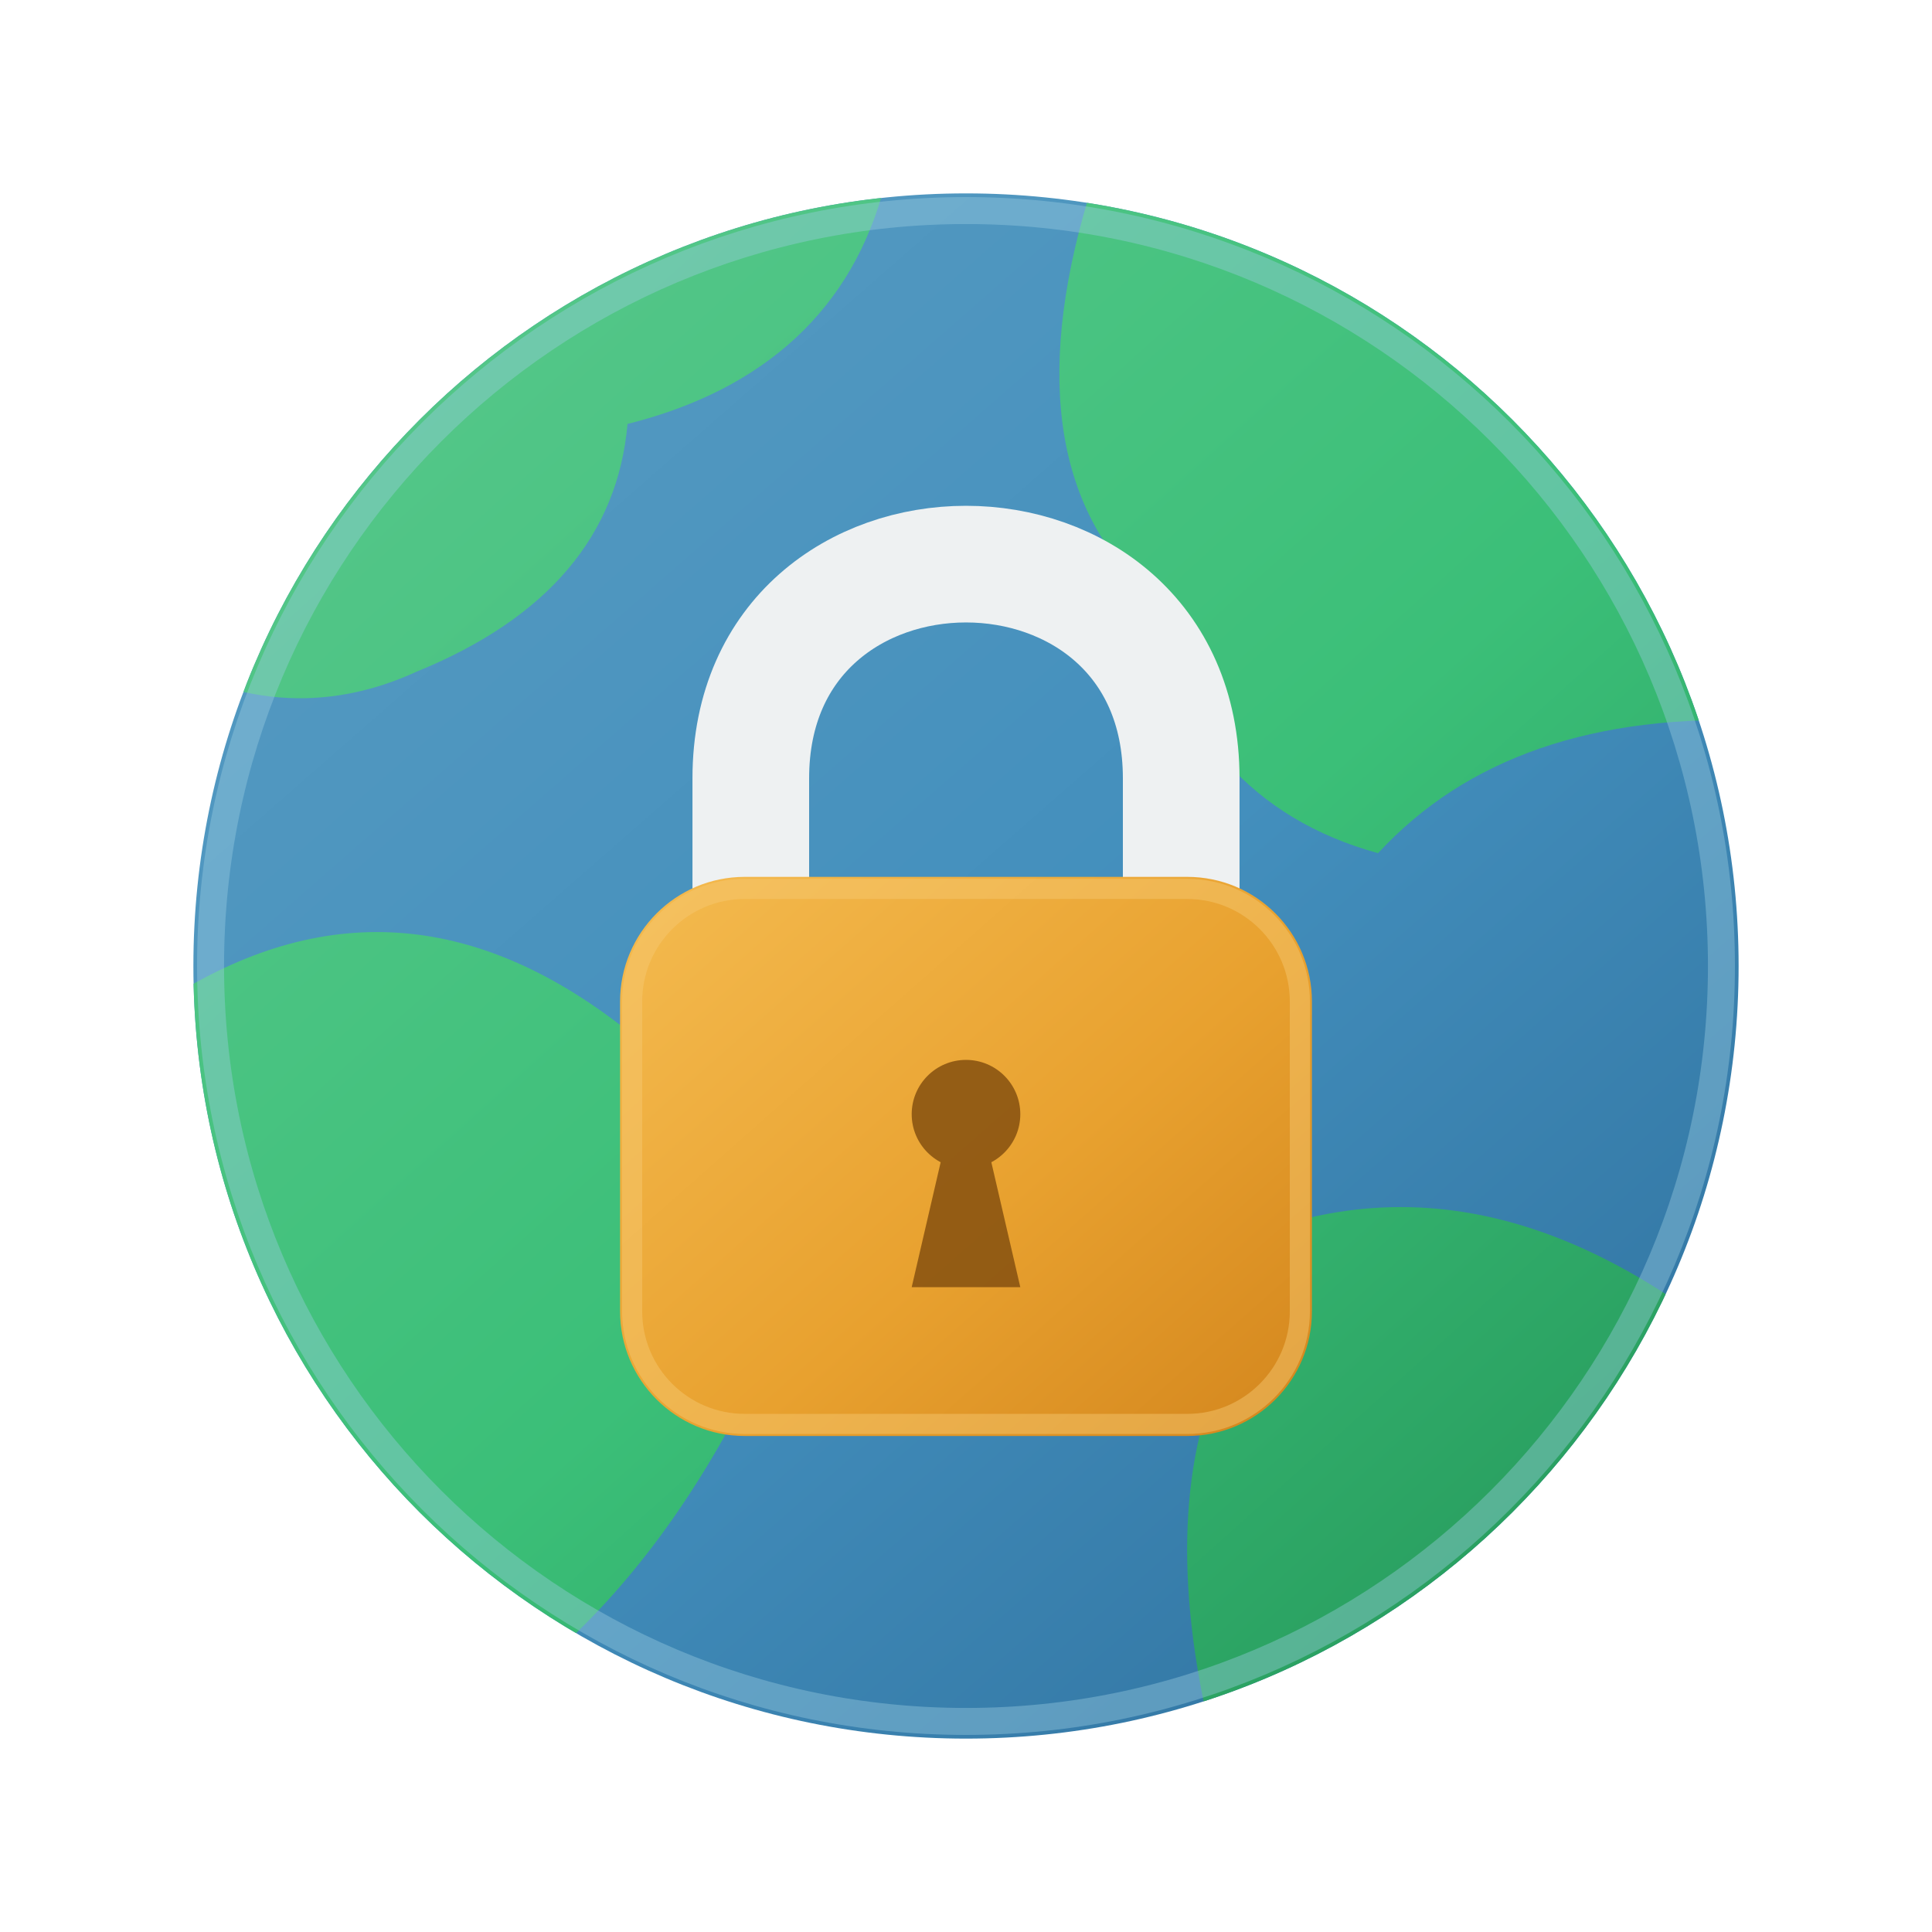
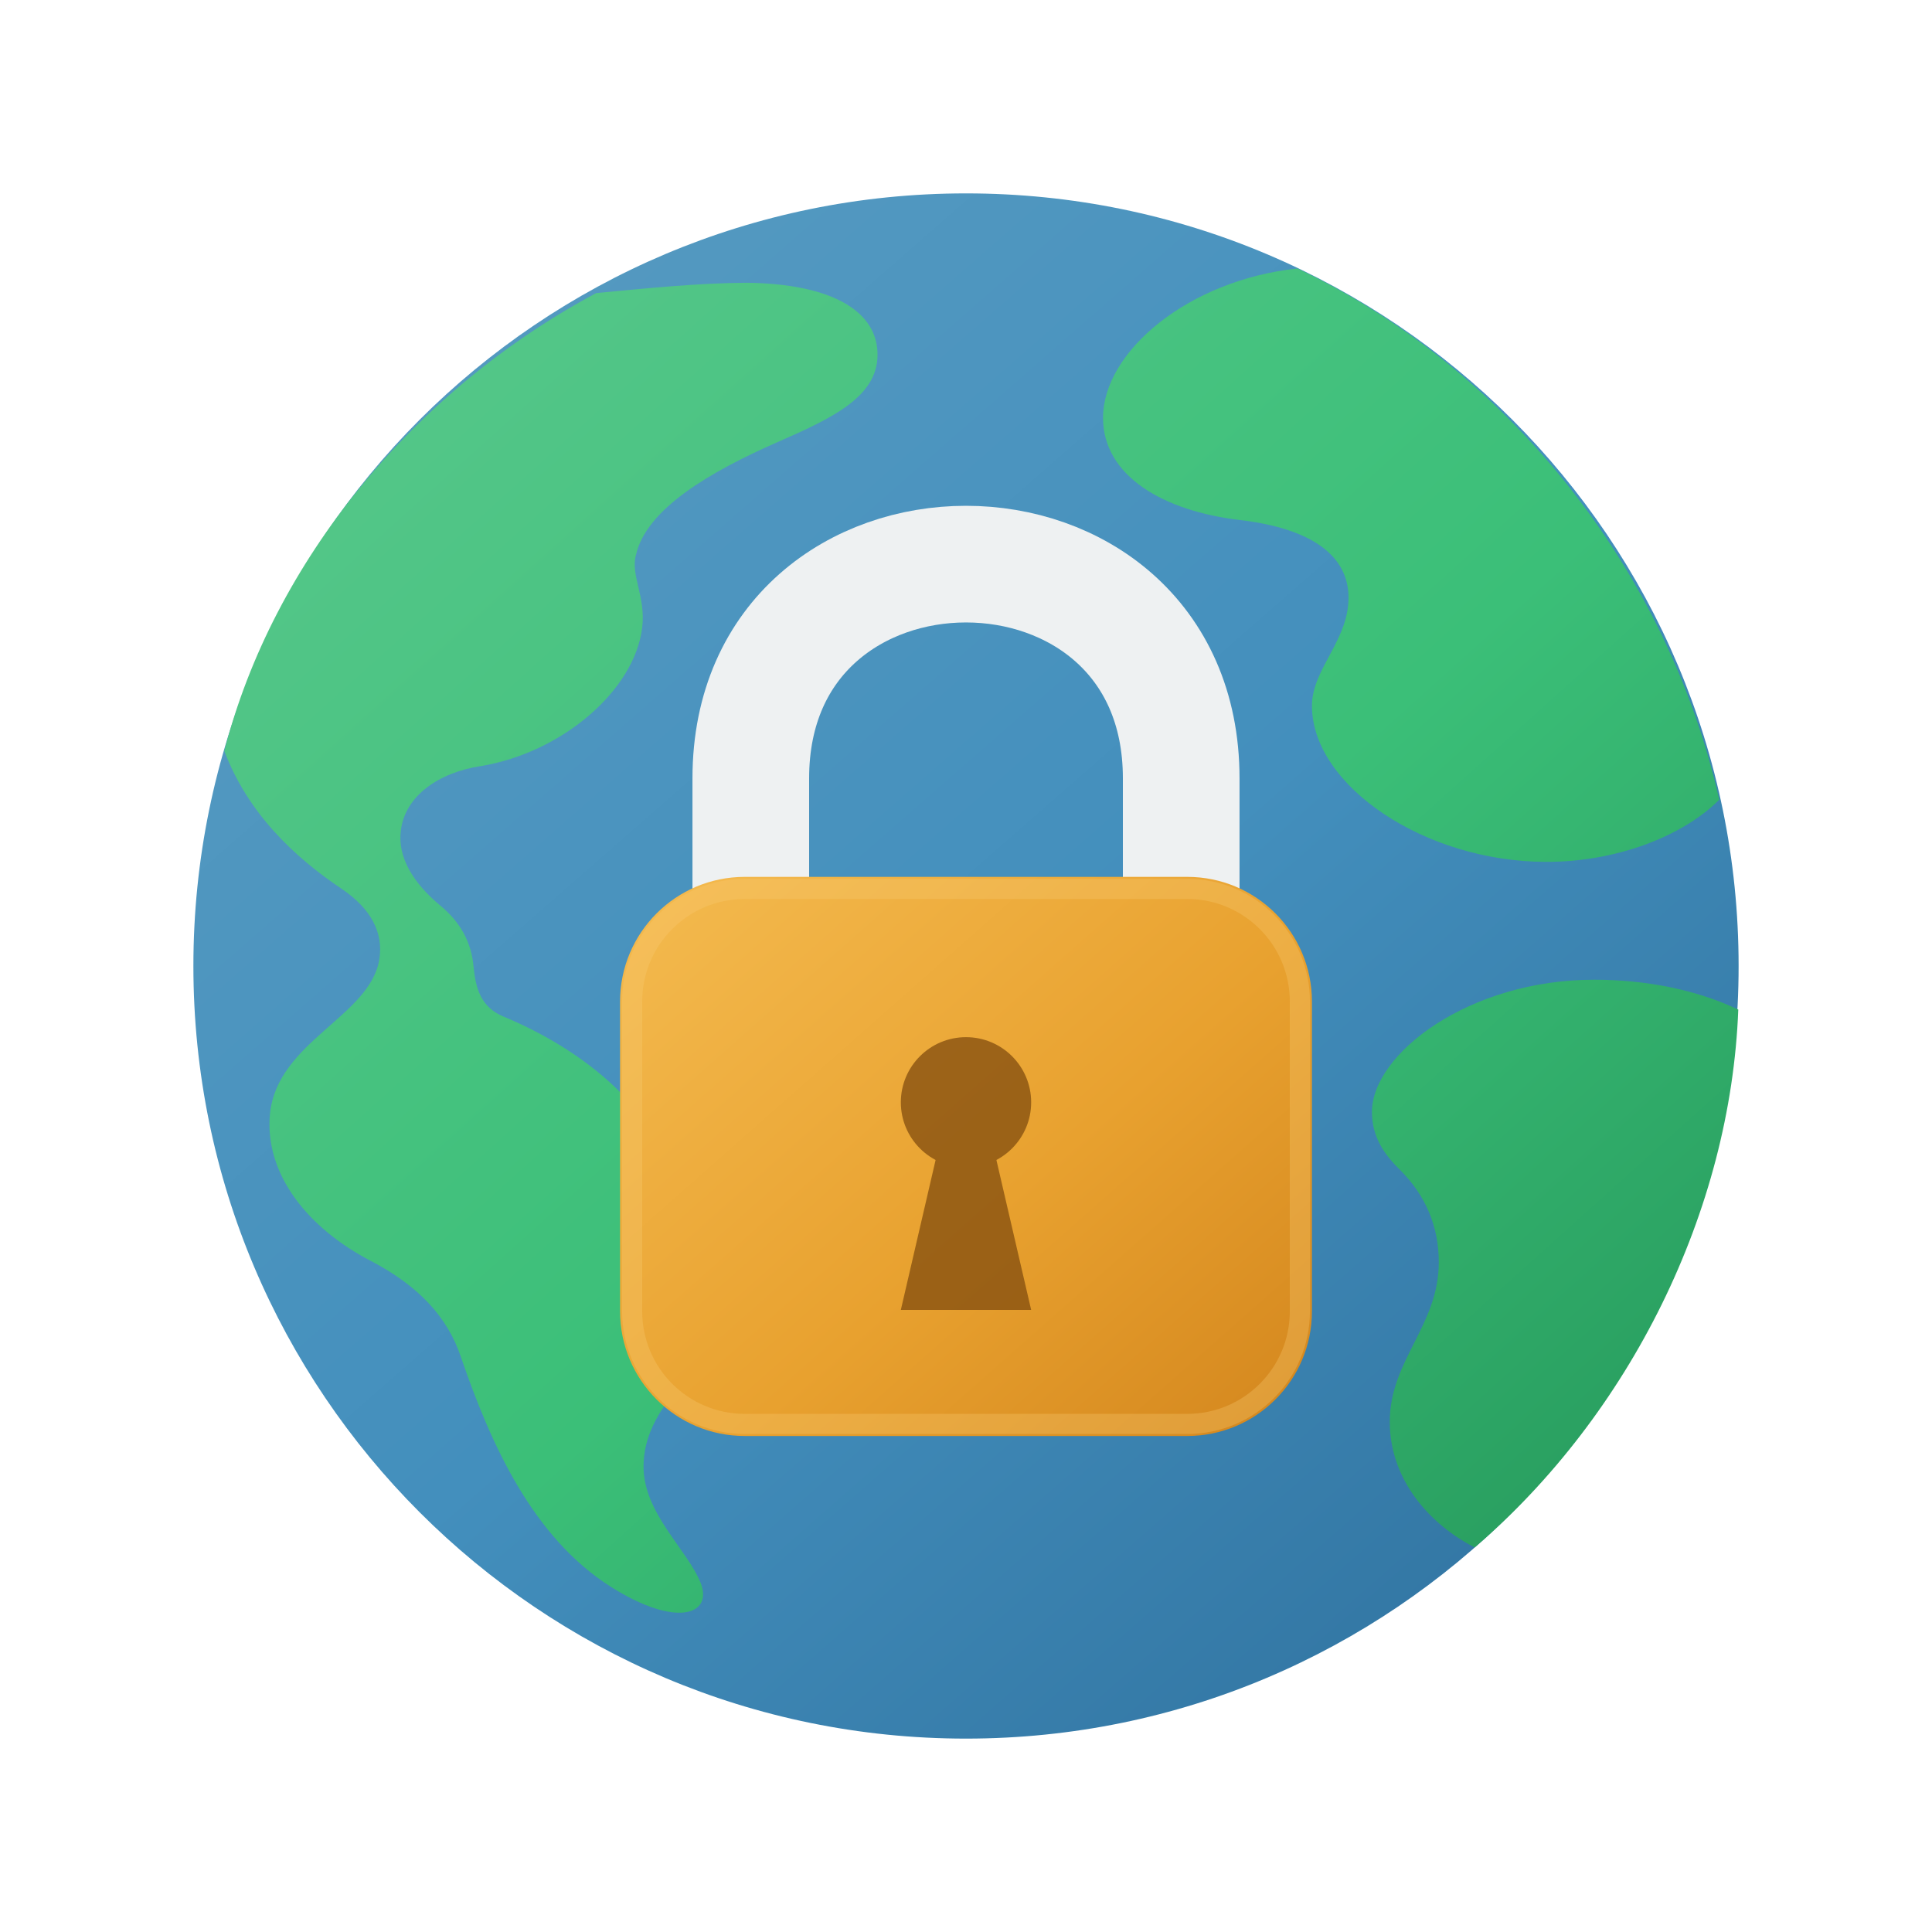
<svg xmlns="http://www.w3.org/2000/svg" width="1024" height="1024" viewBox="0 0 1024 1024">
  <defs>
-     <linearGradient id="ocean" x1="245" y1="170" x2="770" y2="770" gradientUnits="userSpaceOnUse">
+     <linearGradient id="ocean" x1="210.495" y1="190.81" x2="802.162" y2="867" gradientUnits="userSpaceOnUse">
      <stop stop-color="#579bc1" />
      <stop offset=".52" stop-color="#438fbd" />
      <stop offset="1" stop-color="#2f719e" />
    </linearGradient>
-     <linearGradient id="land" x1="260" y1="190" x2="750" y2="735" gradientUnits="userSpaceOnUse">
+     <linearGradient id="land" x1="227.4" y1="213.349" x2="779.622" y2="827.556" gradientUnits="userSpaceOnUse">
      <stop stop-color="#56c78a" />
      <stop offset=".55" stop-color="#3bbf78" />
      <stop offset="1" stop-color="#279b5d" />
    </linearGradient>
-     <linearGradient id="lock" x1="385" y1="400" x2="650" y2="700" gradientUnits="userSpaceOnUse">
+     <linearGradient id="shipped-lock" x1="385" y1="400" x2="650" y2="700" gradientUnits="userSpaceOnUse">
      <stop stop-color="#f3b84c" />
      <stop offset=".55" stop-color="#e8a12f" />
      <stop offset="1" stop-color="#d4871e" />
    </linearGradient>
-     <clipPath id="globe-clip">
-       <circle cx="512" cy="455" r="315" />
-     </clipPath>
  </defs>
+   <g transform="translate(512 512) scale(1.153521) translate(-511.4 -512)">
+     <g>
+       <circle cx="511.4" cy="512" r="355" fill="url(#ocean)" />
+       <path d="m341.5 202.8c-83.71 44.8-148.5 123-170.9 210.4 10.88 28.67 32.13 48.77 54.14 63.49 13.18 8.96 18.94 19.84 17.15 31.87-3.84 26.5-46.85 37.89-50.3 71.3-2.688 27.78 17.54 52.74 46.46 67.71 21.76 11.39 35.2 25.73 41.34 44.29 13.44 39.17 32.64 82.56 68.99 105.5 30.08 18.94 46.85 12.67 41.09-1.92-6.144-15.36-26.37-32.13-26.24-53.63 0.128-27.39 26.5-41.98 31.49-62.72v-87.3c-18.69-0.896-30.59-9.216-40.19-19.71-16.51-17.41-37.76-29.44-55.68-36.86-10.37-4.352-12.67-12.8-13.7-22.66-0.896-11.39-6.144-20.74-15.1-28.16-12.8-10.62-19.97-22.53-18.3-34.82 1.92-15.62 17.28-26.5 36.74-29.44 37.25-6.144 70.53-34.69 74.11-63.49 1.792-14.46-5.504-24.32-2.816-33.66 4.864-21.12 34.18-38.14 65.02-51.71 24.83-10.88 45.7-20.61 45.95-39.81 0.256-20.22-20.74-32.9-60.03-33.41-22.53 0.128-46.08 2.56-69.25 4.736z" fill="url(#land)" />
+       <path d="m663.7 191.5c-50.43 5.376-89.34 38.4-89.34 68.61 0 26.75 27.78 42.88 62.98 46.98 31.36 3.712 48.9 15.36 49.79 34.18 0.896 20.74-17.15 34.18-16.77 51.71 0.512 36.35 51.84 71.04 107.4 71.17 31.74 0.128 62.59-11.39 79.74-28.54-24.32-107.8-99.2-199.3-193.8-244.1z" fill="url(#land)" />
+       <path d="m866.2 532c-19.46-9.216-42.62-13.7-66.18-13.7-57.47 0-102.1 34.05-102.1 60.8 0 11.9 6.144 19.97 13.06 26.75 11.52 11.52 17.66 25.73 17.66 42.24 0 29.18-22.53 45.06-22.53 73.34 0 26.88 18.69 47.36 39.04 57.73 71.42-61.31 117.6-154.6 121.1-247.2z" fill="url(#land)" />
+     </g>
+   </g>
  <g transform="translate(512 512) scale(1.3) translate(-512 -455)">
-     <circle cx="512" cy="455" r="315" fill="url(#ocean)" />
-     <g clip-path="url(#globe-clip)" fill="url(#land)">
-       <path d="M177 326c74-121 177-185 302-190-13 51-49 84-105 98-4 45-32 79-86 101-37 17-75 14-111-9Z" />
-       <path d="M564 135c129 18 229 103 273 220-69-3-121 15-157 54-51-14-83-50-95-107-38-36-45-92-21-167Z" />
-       <path d="M189 467c63-39 125-34 187 16 57 25 73 73 48 144-45 90-108 146-189 166-58-88-73-197-46-326Z" />
-       <path d="M612 572c78-38 157-18 238 59-45 89-122 144-231 164-20-67-22-122-7-165-22-17-22-36 0-58Z" />
-     </g>
-     <circle cx="512" cy="455" r="308" fill="none" stroke="#9ccde2" stroke-width="11" stroke-opacity=".4" />
    <g transform="translate(512 490) scale(.82) translate(-512 -490)">
      <path d="M405 429v-75c0-142 214-142 214 0v75" fill="none" stroke="#eef1f2" stroke-width="58" stroke-linecap="round" />
-       <rect x="340" y="403" width="344" height="278" rx="62" fill="url(#lock)" />
-       <rect x="346" y="409" width="332" height="266" rx="56" fill="none" stroke="#f7cb75" stroke-width="10" stroke-opacity=".45" />
-       <g fill="#85500f" opacity=".85">
+       <rect x="340" y="403" width="344" height="278" rx="62" fill="url(#shipped-lock)" />
+       <rect x="346" y="409" width="332" height="266" rx="56" fill="none" stroke="#f7cb75" stroke-width="10" stroke-opacity=".3" />
+       <g fill="#85500f" opacity=".78" transform="translate(512 550.5) scale(1.2) translate(-512 -550.5)">
        <path d="M501 538h22l16 69h-54Z" />
        <circle cx="512" cy="521" r="27" />
      </g>
    </g>
  </g>
</svg>
